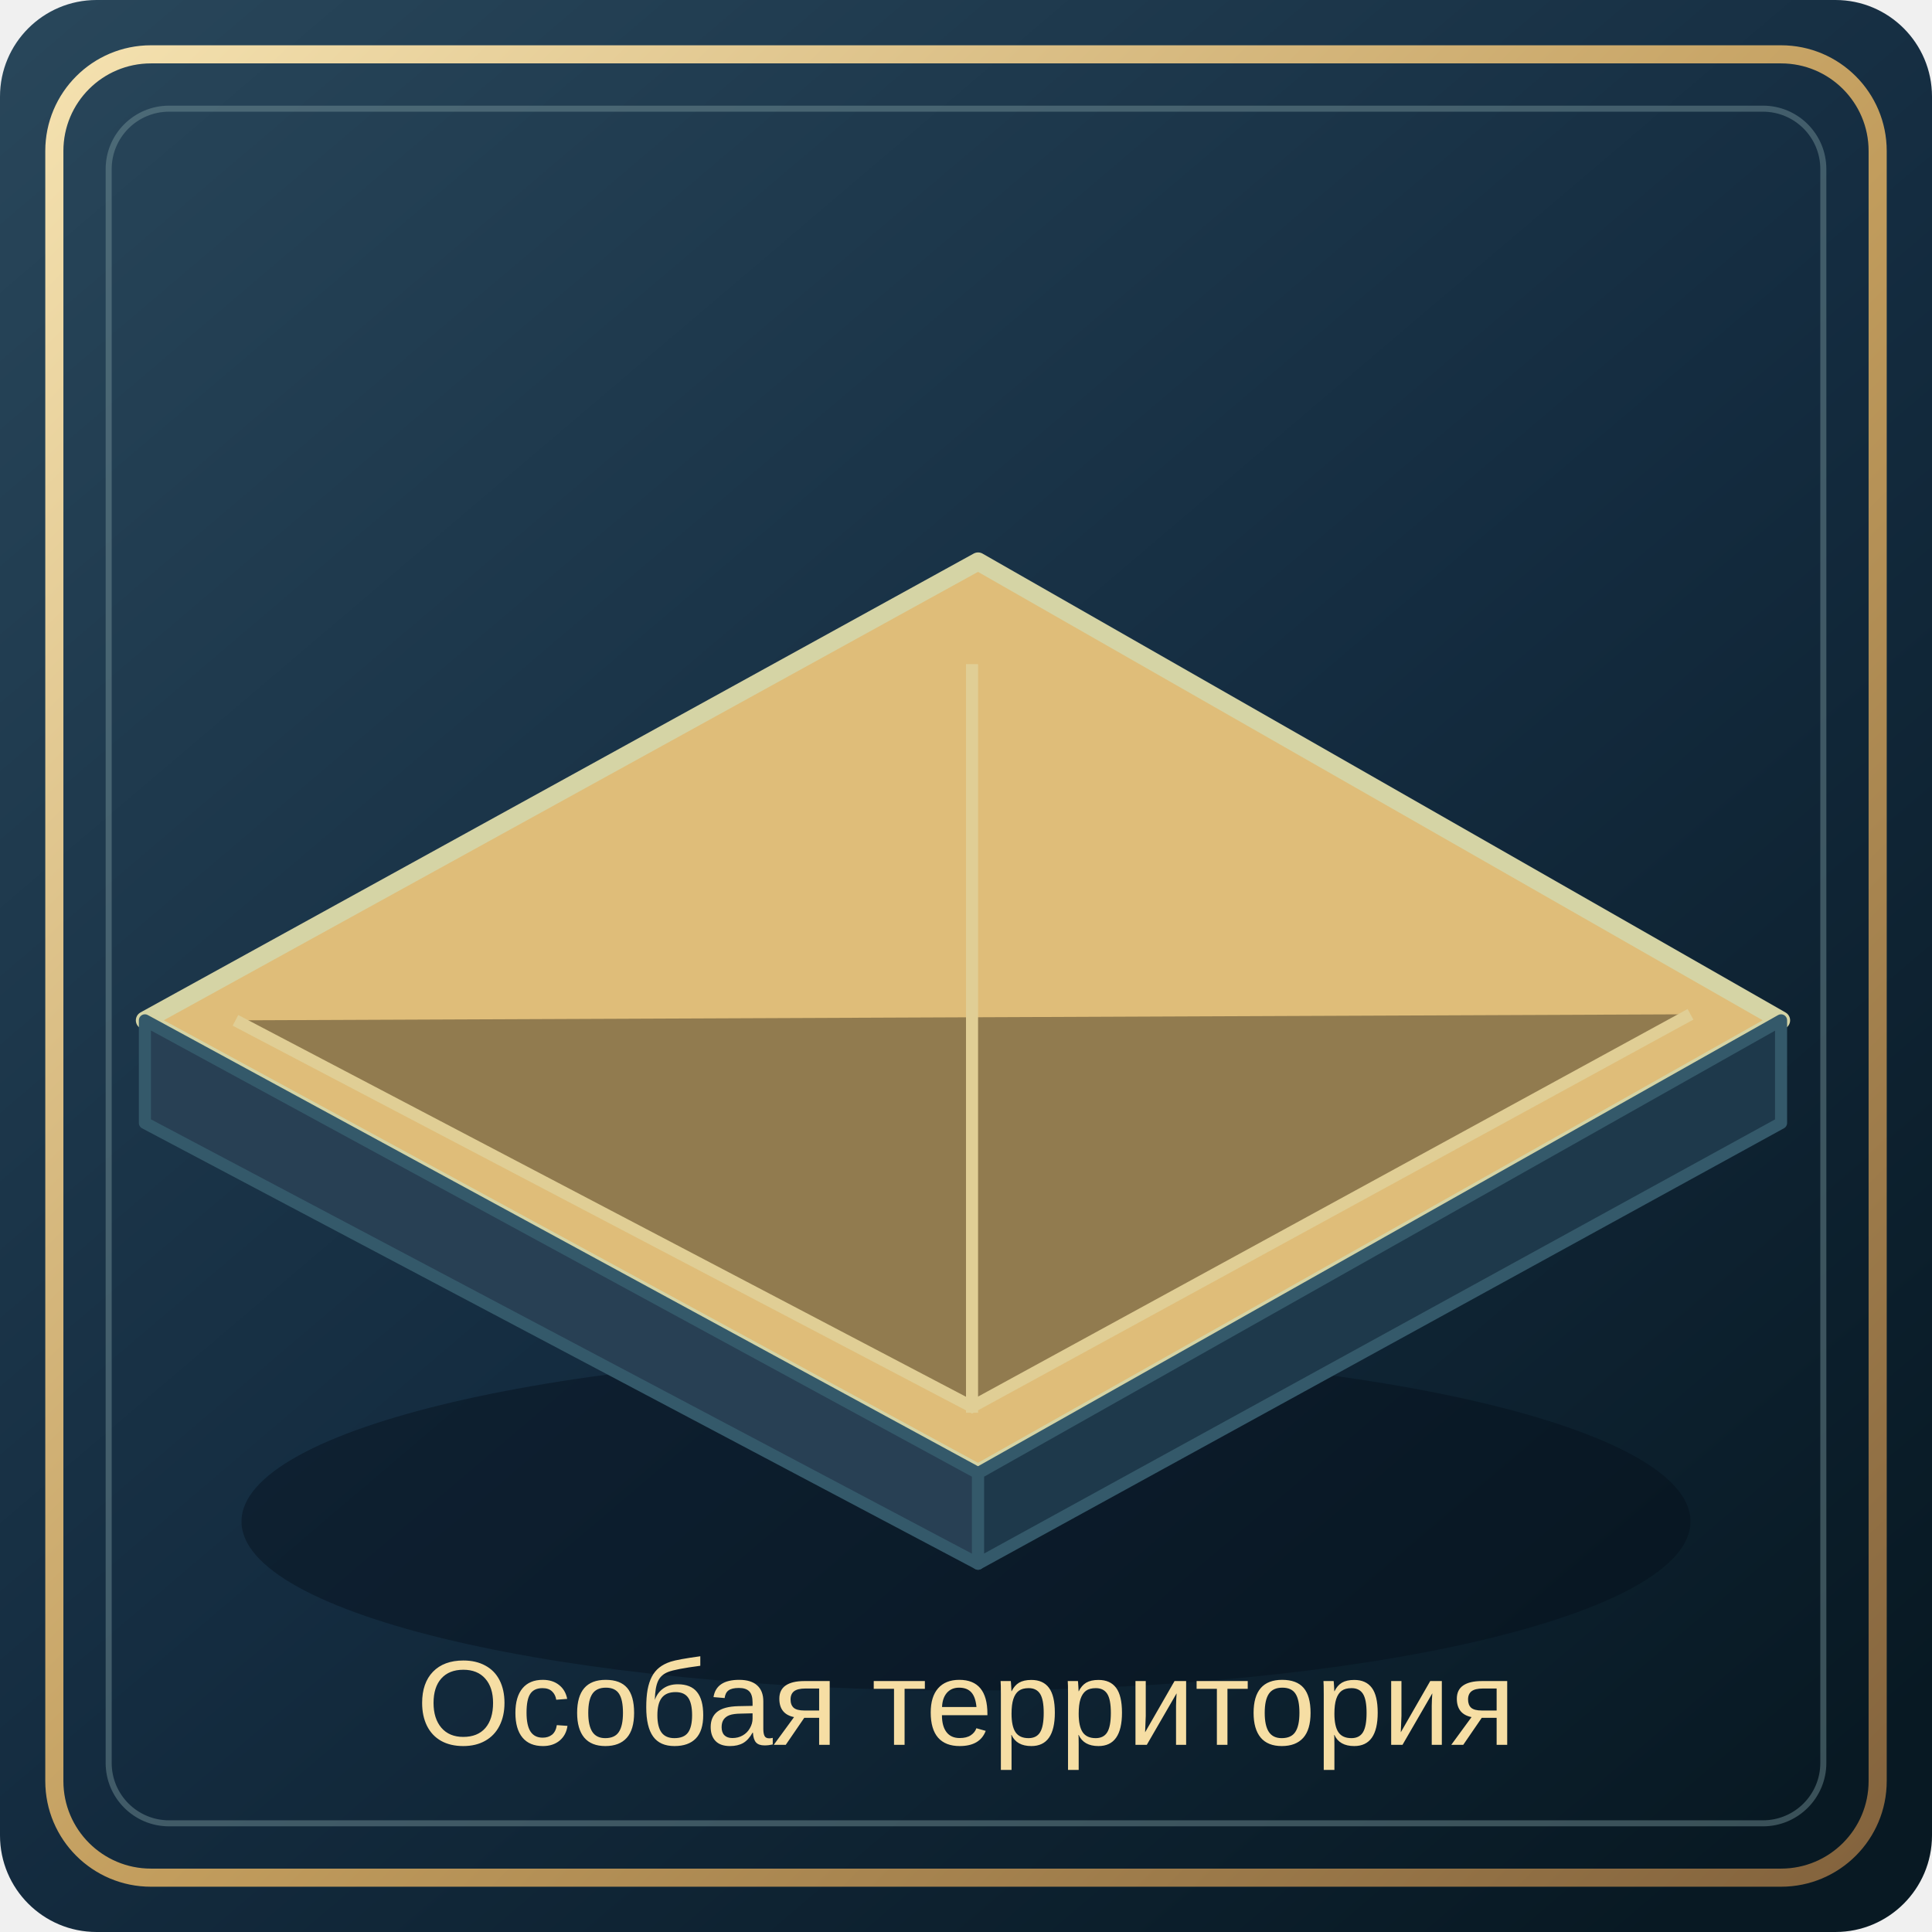
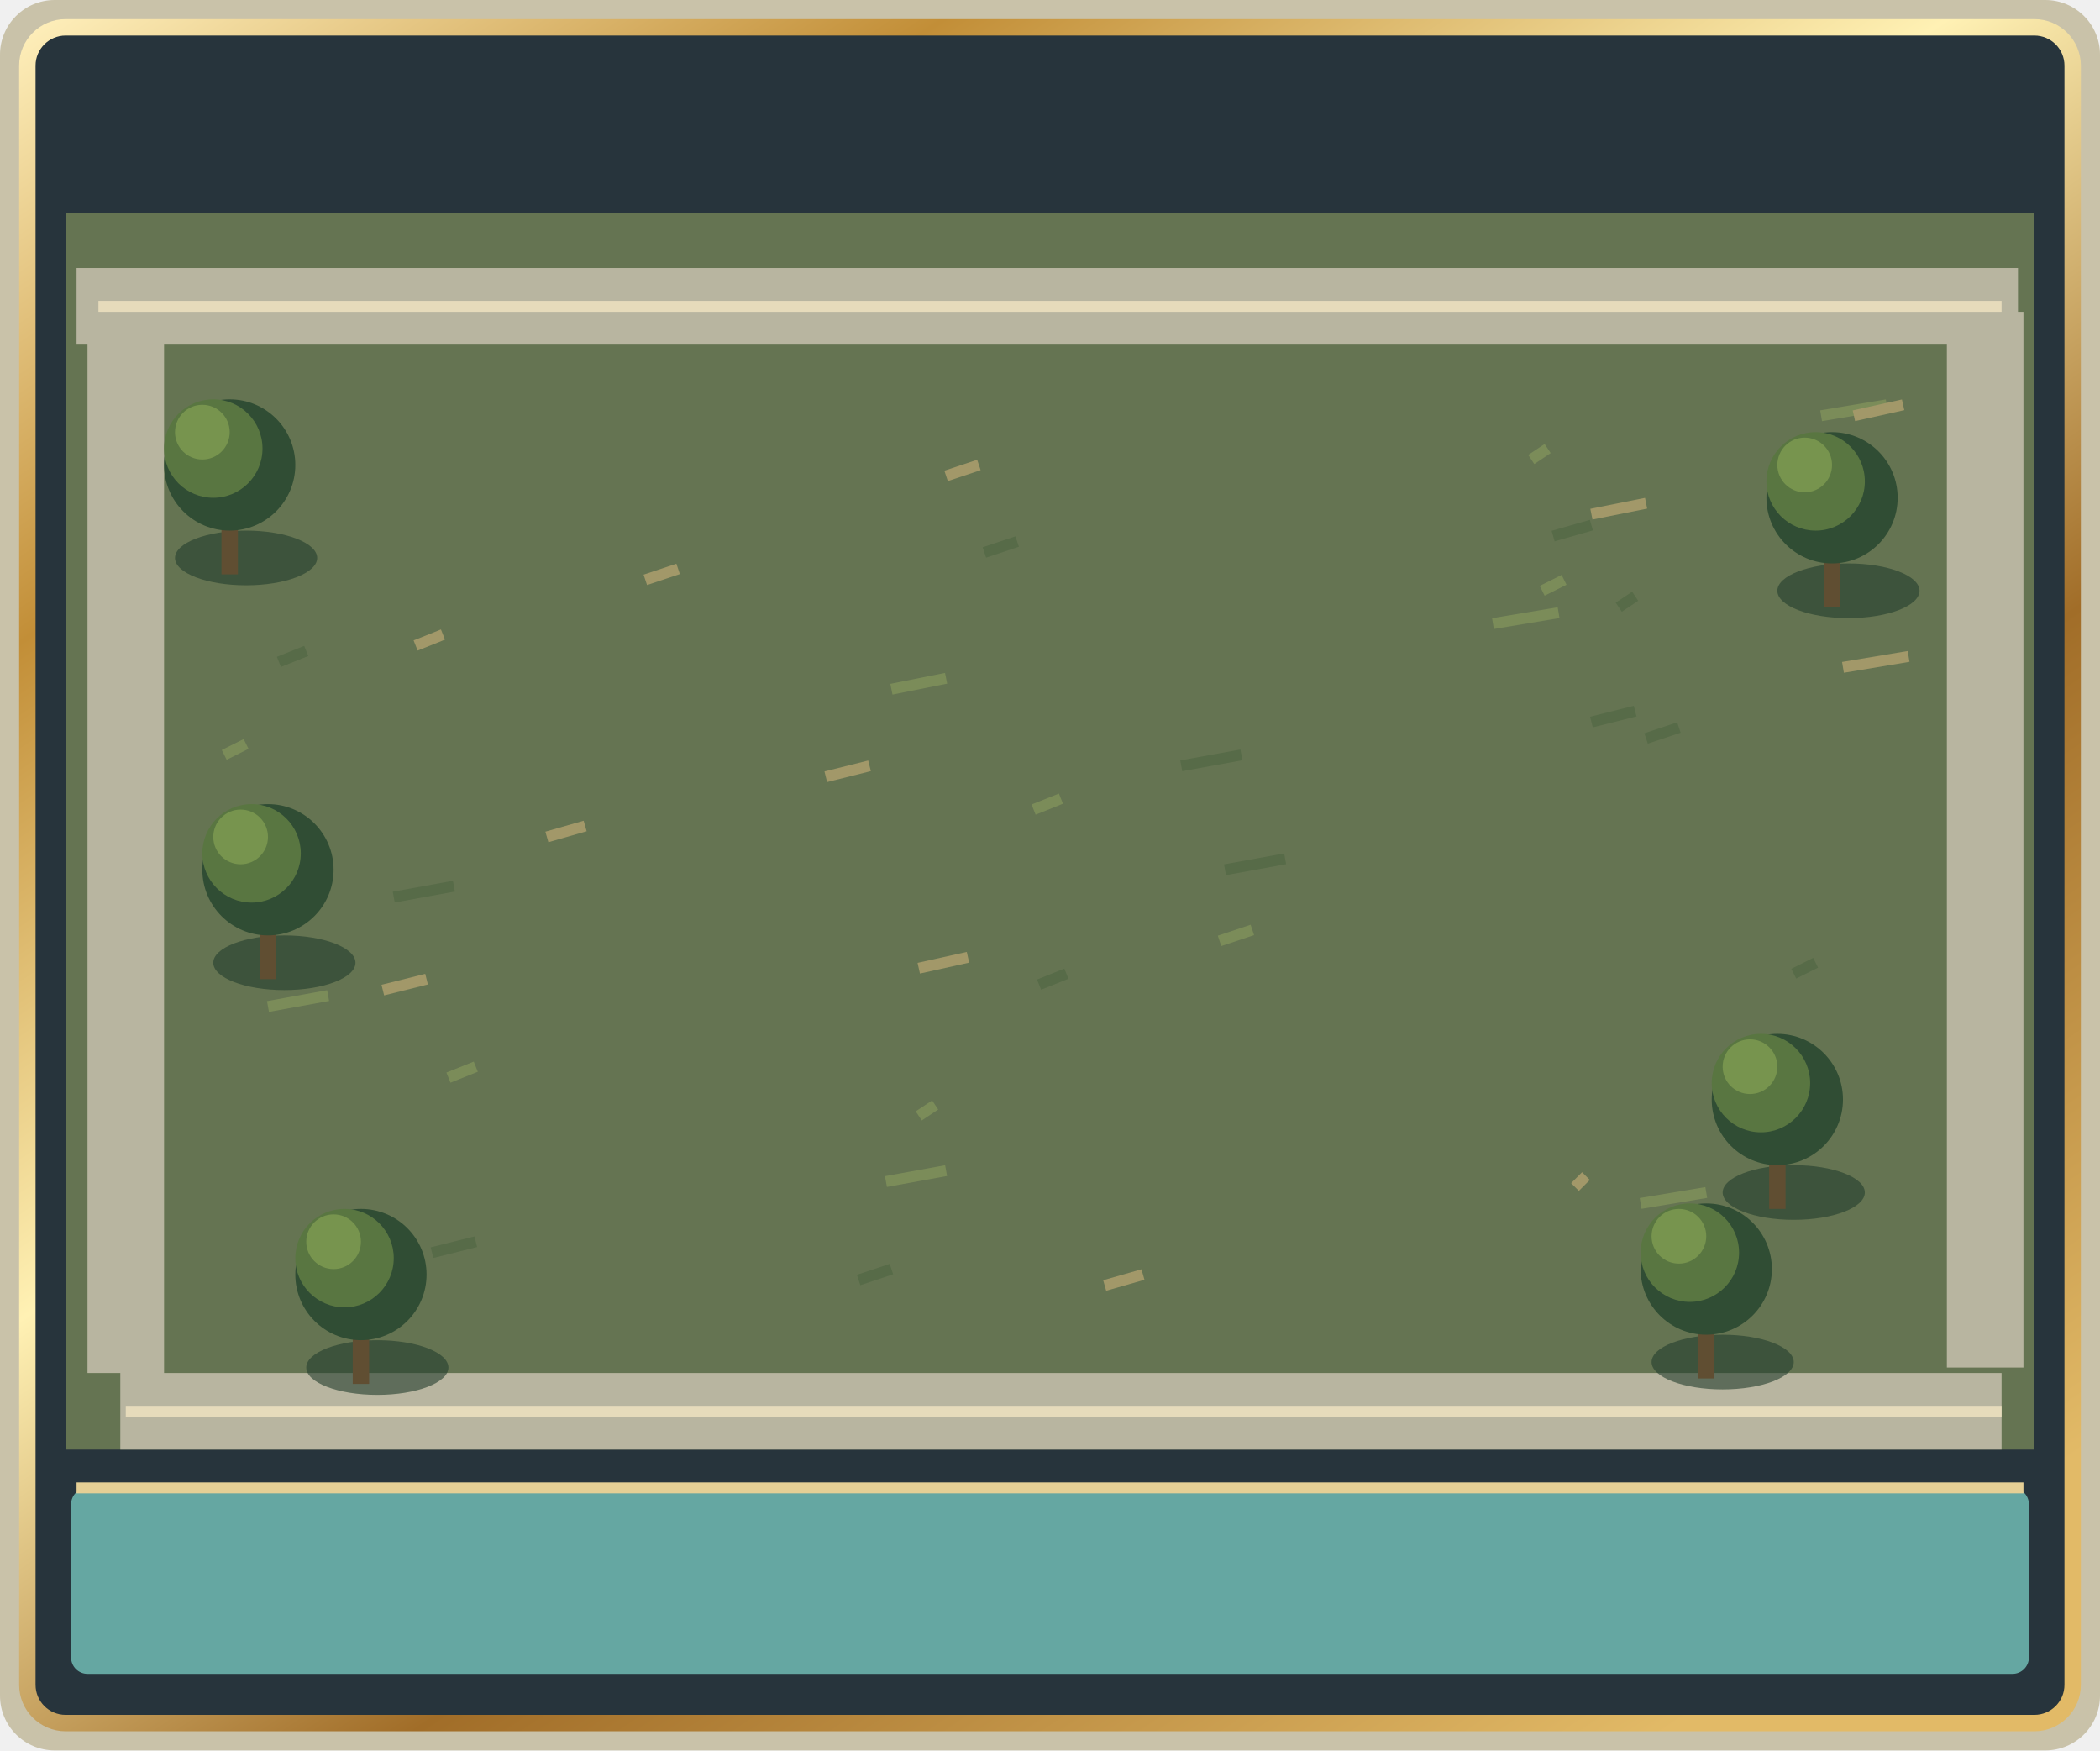
- <svg xmlns="http://www.w3.org/2000/svg" viewBox="0 0 320 320" width="320" height="320" role="img" aria-label="Особая территория">
+ <svg xmlns="http://www.w3.org/2000/svg" viewBox="0 0 384 320" role="img" aria-label="Особая территория">
  <defs>
-     <linearGradient id="bg" x2=".85" y2="1">
-       <stop stop-color="#29475b" />
-       <stop offset=".55" stop-color="#142c40" />
-       <stop offset="1" stop-color="#081923" />
+     <linearGradient id="gold" x2="0.8" y2="1">
+       <stop stop-color="#fff0bc" />
+       <stop offset=".22" stop-color="#c28e37" />
+       <stop offset=".46" stop-color="#fff1b4" />
+       <stop offset=".7" stop-color="#a16d28" />
+       <stop offset="1" stop-color="#e2ba67" />
    </linearGradient>
-     <linearGradient id="gold" x2="1" y2="1">
-       <stop stop-color="#f4e1af" />
-       <stop offset=".53" stop-color="#c29d5d" />
-       <stop offset="1" stop-color="#83633d" />
+     <linearGradient id="cream" x2="1" y2="1">
+       <stop stop-color="#fff5d7" />
+       <stop offset=".5" stop-color="#e8d3a0" />
+       <stop offset="1" stop-color="#f7e9c8" />
+     </linearGradient>
+     <linearGradient id="navy" x2=".7" y2="1">
+       <stop stop-color="#263b49" />
+       <stop offset="1" stop-color="#06121e" />
    </linearGradient>
    <linearGradient id="glass" x2="1" y2="1">
-       <stop stop-color="#bddad8" />
-       <stop offset="1" stop-color="#627f99" />
+       <stop stop-color="#d4e9e8" />
+       <stop offset=".45" stop-color="#6495ad" />
+       <stop offset="1" stop-color="#294453" />
    </linearGradient>
+     <pattern id="grain" width="9" height="9" patternUnits="userSpaceOnUse">
+       <path d="M0 1h2m3 4h1m1 3h2" stroke="#fff" opacity=".07" />
+     </pattern>
  </defs>
-   <rect width="320" height="320" rx="16" fill="url(#bg)" />
-   <rect x="9" y="9" width="302" height="302" rx="16" stroke="url(#gold)" stroke-width="3" fill="none" />
-   <rect x="18" y="18" width="284" height="284" rx="10" stroke="#7b989d" stroke-opacity=".44" fill="none" />
-   <ellipse cx="160" cy="252" rx="120" ry="28" fill="#040e1a" opacity=".43" />
-   <polygon points="24,169 162,93 295,169 162,244" fill="#dfbd79" stroke="#d5d4a5" stroke-width="3" stroke-linejoin="round" />
-   <polygon points="24,169 162,244 162,259 24,186" fill="#284054" stroke="#34596a" stroke-width="2" stroke-linejoin="round" />
-   <polygon points="162,244 295,169 295,186 162,259" fill="#1e394b" stroke="#34596a" stroke-width="2" stroke-linejoin="round" />
-   <path d="M39 169l122 64 119-65M161 110v124" stroke="#e1edc8" stroke-width="2" opacity=".35" />
-   <text x="160" y="289" fill="#f6dea4" text-anchor="middle" font-size="20" font-family="Arial,sans-serif">Особая территория</text>
+   <rect width="384" height="320" rx="10" fill="#c9c2a9" />
+   <rect x="5" y="5" width="374" height="310" rx="7" fill="#27343c" stroke="url(#gold)" stroke-width="3" />
+   <rect x="12" y="39" width="360" height="226" fill="#657452" />
+   <path d="M14 56H369M22 258H366M23 56V251M363 57V250" stroke="#b8b5a0" stroke-width="14" />
+   <path d="M18 56H366M23 258H366" stroke="#e6dbbb" stroke-width="2" />
+   <path d="M273 114l12 -2" stroke="#7b8c59" stroke-width="2" />
+   <path d="M49 184l11 -2" stroke="#7b8c59" stroke-width="2" />
+   <path d="M202 235l7 -2" stroke="#a29869" stroke-width="2" />
+   <path d="M301 135l6 -2" stroke="#576b48" stroke-width="2" />
+   <path d="M337 122l12 -2" stroke="#a29869" stroke-width="2" />
+   <path d="M280 84l3 -2" stroke="#7b8c59" stroke-width="2" />
+   <path d="M162 216l11 -2" stroke="#7b8c59" stroke-width="2" />
+   <path d="M41 138l4 -2" stroke="#7b8c59" stroke-width="2" />
+   <path d="M70 181l8 -2" stroke="#a29869" stroke-width="2" />
+   <path d="M180 101l6 -2" stroke="#576b48" stroke-width="2" />
+   <path d="M118 106l6 -2" stroke="#a29869" stroke-width="2" />
+   <path d="M157 234l6 -2" stroke="#576b48" stroke-width="2" />
+   <path d="M224 159l11 -2" stroke="#576b48" stroke-width="2" />
+   <path d="M291 132l8 -2" stroke="#576b48" stroke-width="2" />
+   <path d="M45 158l3 -2" stroke="#576b48" stroke-width="2" />
+   <path d="M223 172l6 -2" stroke="#7b8c59" stroke-width="2" />
+   <path d="M151 142l8 -2" stroke="#a29869" stroke-width="2" />
+   <path d="M51 121l5 -2" stroke="#576b48" stroke-width="2" />
+   <path d="M324 211l7 -2" stroke="#576b48" stroke-width="2" />
+   <path d="M168 204l3 -2" stroke="#7b8c59" stroke-width="2" />
+   <path d="M79 229l8 -2" stroke="#576b48" stroke-width="2" />
+   <path d="M282 108l4 -2" stroke="#7b8c59" stroke-width="2" />
+   <path d="M284 98l7 -2" stroke="#576b48" stroke-width="2" />
+   <path d="M189 148l5 -2" stroke="#7b8c59" stroke-width="2" />
+   <path d="M190 180l5 -2" stroke="#576b48" stroke-width="2" />
+   <path d="M300 220l12 -2" stroke="#7b8c59" stroke-width="2" />
+   <path d="M333 76l12 -2" stroke="#7b8c59" stroke-width="2" />
+   <path d="M216 140l11 -2" stroke="#576b48" stroke-width="2" />
+   <path d="M288 217l2 -2" stroke="#a29869" stroke-width="2" />
+   <path d="M328 178l4 -2" stroke="#576b48" stroke-width="2" />
+   <path d="M291 94l10 -2" stroke="#a29869" stroke-width="2" />
+   <path d="M163 126l10 -2" stroke="#7b8c59" stroke-width="2" />
+   <path d="M296 111l3 -2" stroke="#576b48" stroke-width="2" />
+   <path d="M168 177l9 -2" stroke="#a29869" stroke-width="2" />
+   <path d="M76 118l5 -2" stroke="#a29869" stroke-width="2" />
+   <path d="M82 197l5 -2" stroke="#7b8c59" stroke-width="2" />
+   <path d="M339 76l9 -2" stroke="#a29869" stroke-width="2" />
+   <path d="M100 153l7 -2" stroke="#a29869" stroke-width="2" />
+   <path d="M72 164l11 -2" stroke="#576b48" stroke-width="2" />
+   <path d="M173 87l6 -2" stroke="#a29869" stroke-width="2" />
+   <ellipse cx="45" cy="102" rx="13" ry="5" fill="#233e2d" opacity=".6" />
+   <path d="M42 92v13" stroke="#604e32" stroke-width="3" />
+   <circle cx="42" cy="85" r="12" fill="#304d34" />
+   <circle cx="39" cy="82" r="9" fill="#597641" />
+   <circle cx="37" cy="79" r="5" fill="#77944e" />
+   <ellipse cx="52" cy="176" rx="13" ry="5" fill="#233e2d" opacity=".6" />
+   <path d="M49 166v13" stroke="#604e32" stroke-width="3" />
+   <circle cx="49" cy="159" r="12" fill="#304d34" />
+   <circle cx="46" cy="156" r="9" fill="#597641" />
+   <circle cx="44" cy="153" r="5" fill="#77944e" />
+   <ellipse cx="328" cy="218" rx="13" ry="5" fill="#233e2d" opacity=".6" />
+   <path d="M325 208v13" stroke="#604e32" stroke-width="3" />
+   <circle cx="325" cy="201" r="12" fill="#304d34" />
+   <circle cx="322" cy="198" r="9" fill="#597641" />
+   <circle cx="320" cy="195" r="5" fill="#77944e" />
+   <ellipse cx="315" cy="249" rx="13" ry="5" fill="#233e2d" opacity=".6" />
+   <path d="M312 239v13" stroke="#604e32" stroke-width="3" />
+   <circle cx="312" cy="232" r="12" fill="#304d34" />
+   <circle cx="309" cy="229" r="9" fill="#597641" />
+   <circle cx="307" cy="226" r="5" fill="#77944e" />
+   <ellipse cx="69" cy="250" rx="13" ry="5" fill="#233e2d" opacity=".6" />
+   <path d="M66 240v13" stroke="#604e32" stroke-width="3" />
+   <circle cx="66" cy="233" r="12" fill="#304d34" />
+   <circle cx="63" cy="230" r="9" fill="#597641" />
+   <circle cx="61" cy="227" r="5" fill="#77944e" />
+   <ellipse cx="338" cy="108" rx="13" ry="5" fill="#233e2d" opacity=".6" />
+   <path d="M335 98v13" stroke="#604e32" stroke-width="3" />
+   <circle cx="335" cy="91" r="12" fill="#304d34" />
+   <circle cx="332" cy="88" r="9" fill="#597641" />
+   <circle cx="330" cy="85" r="5" fill="#77944e" />
+   <rect x="13" y="272" width="358" height="34" rx="3" fill="#65a7a2" />
+   <path d="M14 272h356" stroke="#e5cf95" stroke-width="2" />
</svg>
